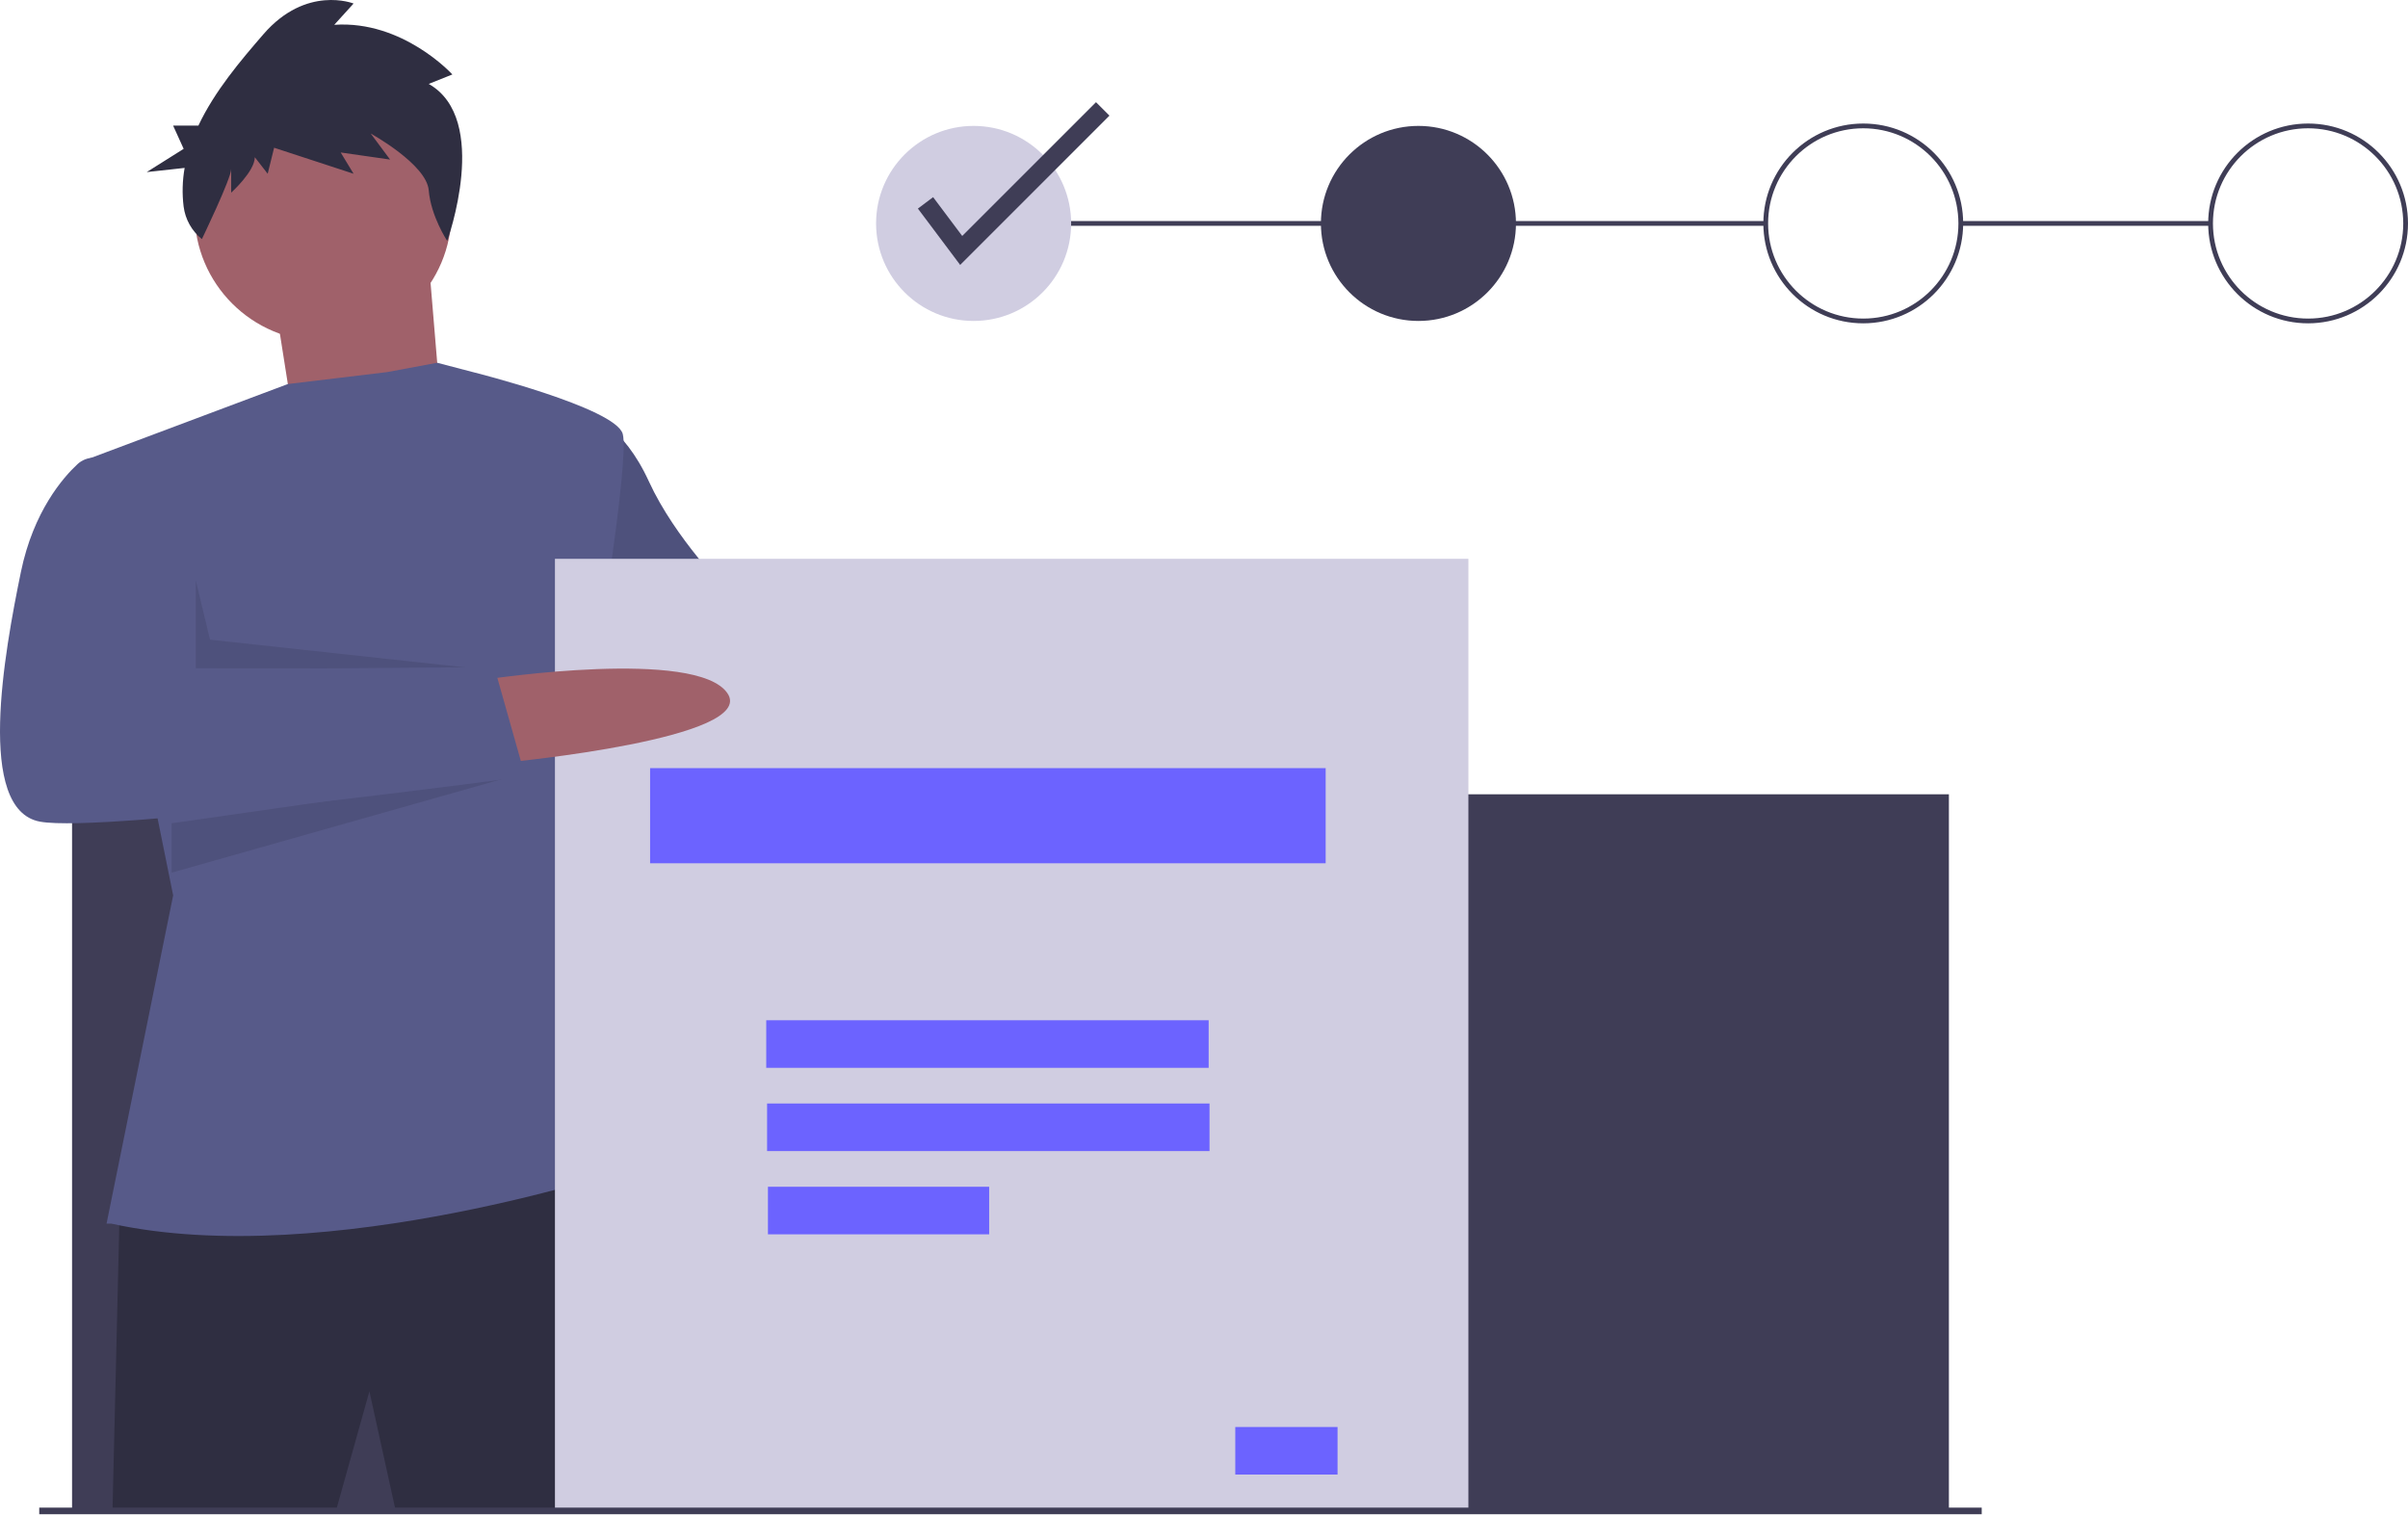
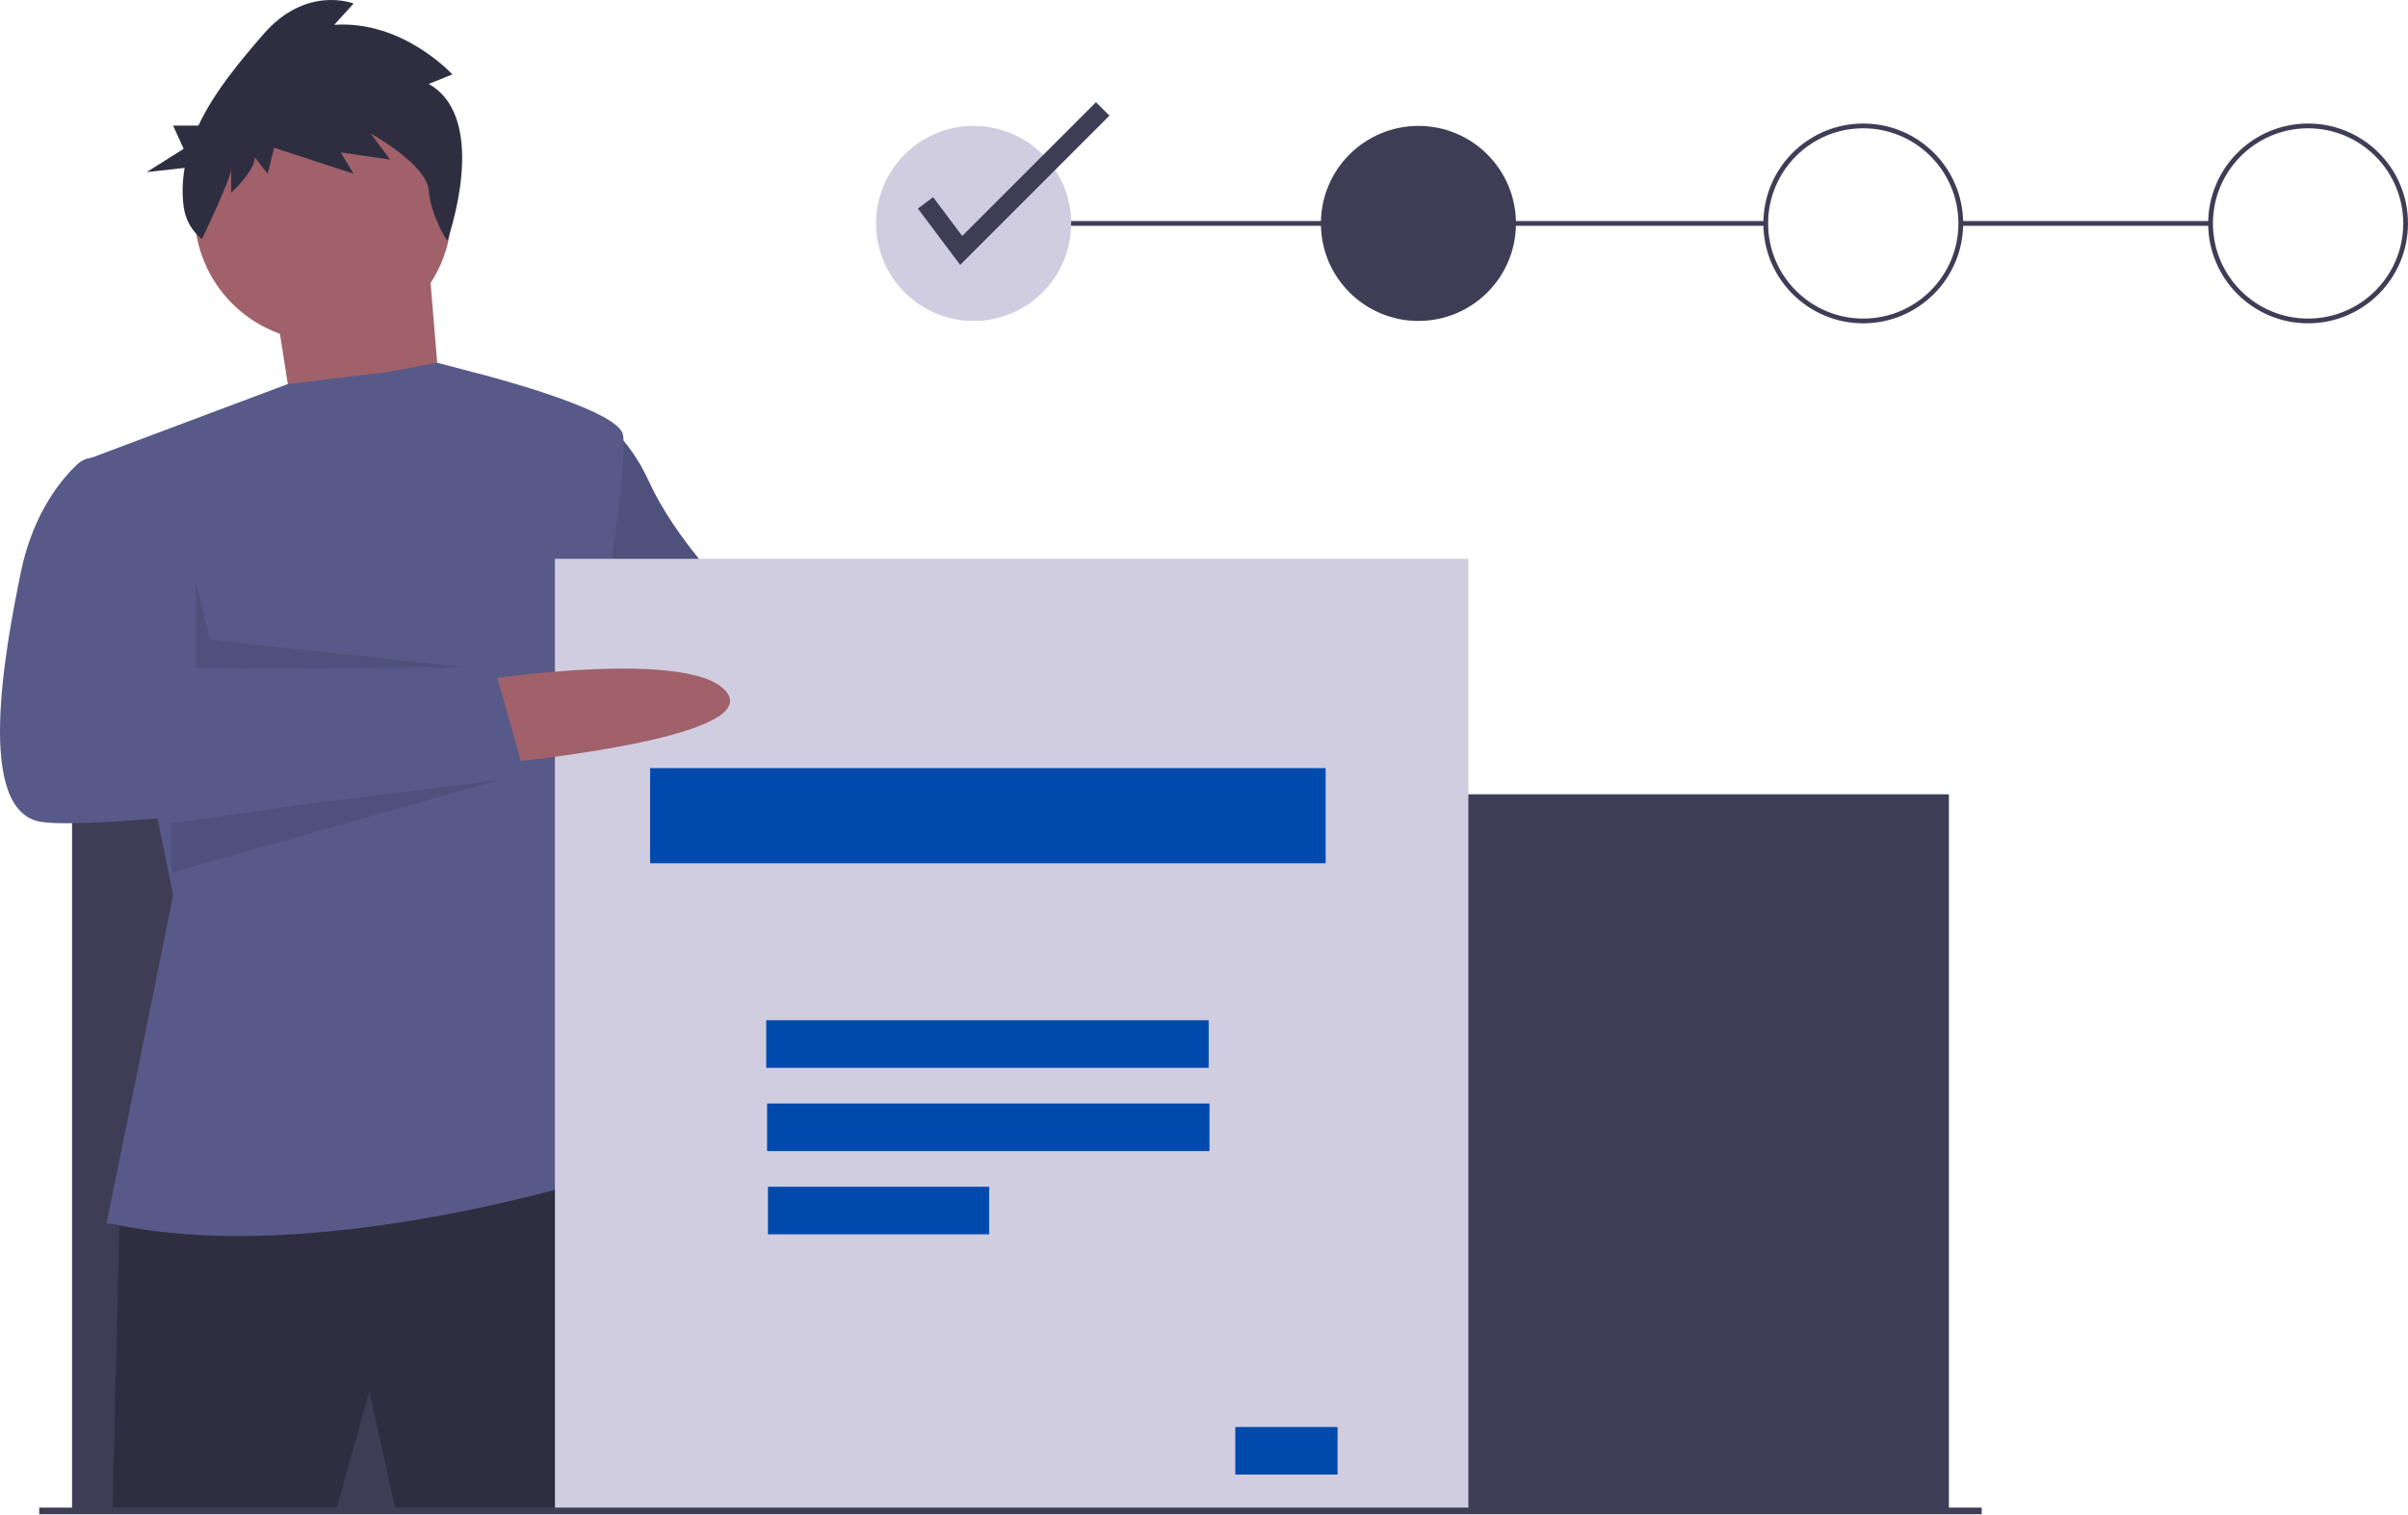
<svg xmlns="http://www.w3.org/2000/svg" id="e4efdc2f-150c-4196-a68d-a8467dcc9971" data-name="Layer 1" width="1012.293" height="636.613" viewBox="0 0 1012.293 636.613">
  <path d="M472.647,398.128s83,4,88,33-97,3-97,3Z" transform="translate(-93.85347 -131.6937)" fill="#a0616a" />
  <path d="M341.647,306.128s14,4,25,28,33,46,33,46l89,17-15,45-85-11-53-30Z" transform="translate(-93.85347 -131.6937)" fill="#575a89" />
  <path d="M341.647,306.128s14,4,25,28,33,46,33,46l89,17-15,45-85-11-53-30Z" transform="translate(-93.85347 -131.6937)" opacity="0.1" />
  <rect x="824.293" y="92.934" width="105" height="2" fill="#3f3d56" />
  <rect x="409.293" y="92.934" width="333" height="2" fill="#3f3d56" />
  <rect x="30.293" y="333.934" width="789" height="301" fill="#3f3d56" />
  <polygon points="115.793 128.434 124.793 185.434 186.793 188.434 179.793 104.434 115.793 128.434" fill="#a0616a" />
  <path d="M144.147,640.628l-3,126h94l14-50,11,50h98s2-144-9-145S144.147,640.628,144.147,640.628Z" transform="translate(-93.85347 -131.6937)" fill="#2f2e41" />
  <circle cx="135.793" cy="89.434" r="54" fill="#a0616a" />
  <path d="M138.647,646.128l28-138-37-183,85.214-31.976,41.786-5.024,21.007-3.921,14.993,3.921s60,15,63,26-12,101-12,101l-14,74,31,133s-129,44-220,24Z" transform="translate(-93.85347 -131.6937)" fill="#575a89" />
  <polygon points="82.293 243.934 82.293 280.934 200.285 281.095 88.293 268.934 82.293 243.934" opacity="0.1" />
  <polygon points="72.159 346.12 220.293 324.934 72.159 366.89 72.159 346.12" opacity="0.1" />
  <polygon points="307.293 248.934 291.412 306.159 318.293 250.822 307.293 248.934" opacity="0.1" />
  <path d="M274.087,166.972l9.93-3.975s-20.763-22.859-49.65-20.871l8.125-8.945s-19.86-7.951-37.915,12.92c-9.491,10.971-20.472,23.868-27.318,38.395H166.625l4.438,9.773-15.534,9.773,15.945-1.755a54.612,54.612,0,0,0-.433,16.21,20.974,20.974,0,0,0,7.68,13.721h0s12.315-25.491,12.315-29.467v9.939s9.93-8.945,9.93-14.908l5.416,6.957,2.708-10.932,33.401,10.932-5.416-8.945,20.763,2.982-8.125-10.932s23.471,12.92,24.374,23.853c.903,10.932,7.773,21.291,7.773,21.291S300.267,181.879,274.087,166.972Z" transform="translate(-93.85347 -131.6937)" fill="#2f2e41" />
  <rect x="233.293" y="234.934" width="384" height="401" fill="#d0cde1" />
-   <rect x="273.293" y="322.934" width="284" height="40" fill="#6c63ff" />
-   <rect x="322.116" y="428.934" width="185.994" height="20" fill="#6c63ff" />
-   <rect x="322.475" y="463.934" width="185.994" height="20" fill="#6c63ff" />
-   <rect x="322.834" y="498.934" width="92.997" height="20" fill="#6c63ff" />
-   <rect x="519.293" y="599.934" width="43" height="20" fill="#6c63ff" />
+   <rect x="273.293" y="322.934" width="284" height="40" fill="#004aad" />
+   <rect x="322.116" y="428.934" width="185.994" height="20" fill="#004aad" />
+   <rect x="322.475" y="463.934" width="185.994" height="20" fill="#004aad" />
+   <rect x="322.834" y="498.934" width="92.997" height="20" fill="#004aad" />
+   <rect x="519.293" y="599.934" width="43" height="20" fill="#004aad" />
  <path d="M299.647,417.128s87-13,100,6-92,29-92,29Z" transform="translate(-93.85347 -131.6937)" fill="#a0616a" />
  <path d="M139.647,324.128h-6.266a10.215,10.215,0,0,0-6.956,2.707c-5.948,5.523-18.525,19.775-23.778,45.293-7,34-19,100,8,105s204-19,204-19l-13-46-128,1s2-22-2-36S139.647,324.128,139.647,324.128Z" transform="translate(-93.85347 -131.6937)" fill="#575a89" />
  <circle cx="409.293" cy="93.934" r="41" fill="#d0cde1" />
  <circle cx="596.293" cy="93.934" r="41" fill="#3f3d56" />
  <path d="M877.147,267.628a42,42,0,1,1,42-42A42.047,42.047,0,0,1,877.147,267.628Zm0-82a40,40,0,1,0,40,40A40.046,40.046,0,0,0,877.147,185.628Z" transform="translate(-93.85347 -131.6937)" fill="#3f3d56" />
  <path d="M1064.147,267.628a42,42,0,1,1,42-42A42.047,42.047,0,0,1,1064.147,267.628Zm0-82a40,40,0,1,0,40,40A40.046,40.046,0,0,0,1064.147,185.628Z" transform="translate(-93.85347 -131.6937)" fill="#3f3d56" />
  <polygon points="403.641 111.377 385.873 87.688 392.273 82.887 404.506 99.197 460.745 42.959 466.401 48.615 403.641 111.377" fill="#3f3d56" />
  <rect x="16.496" y="633.831" width="816.595" height="2.782" fill="#3f3d56" />
</svg>
